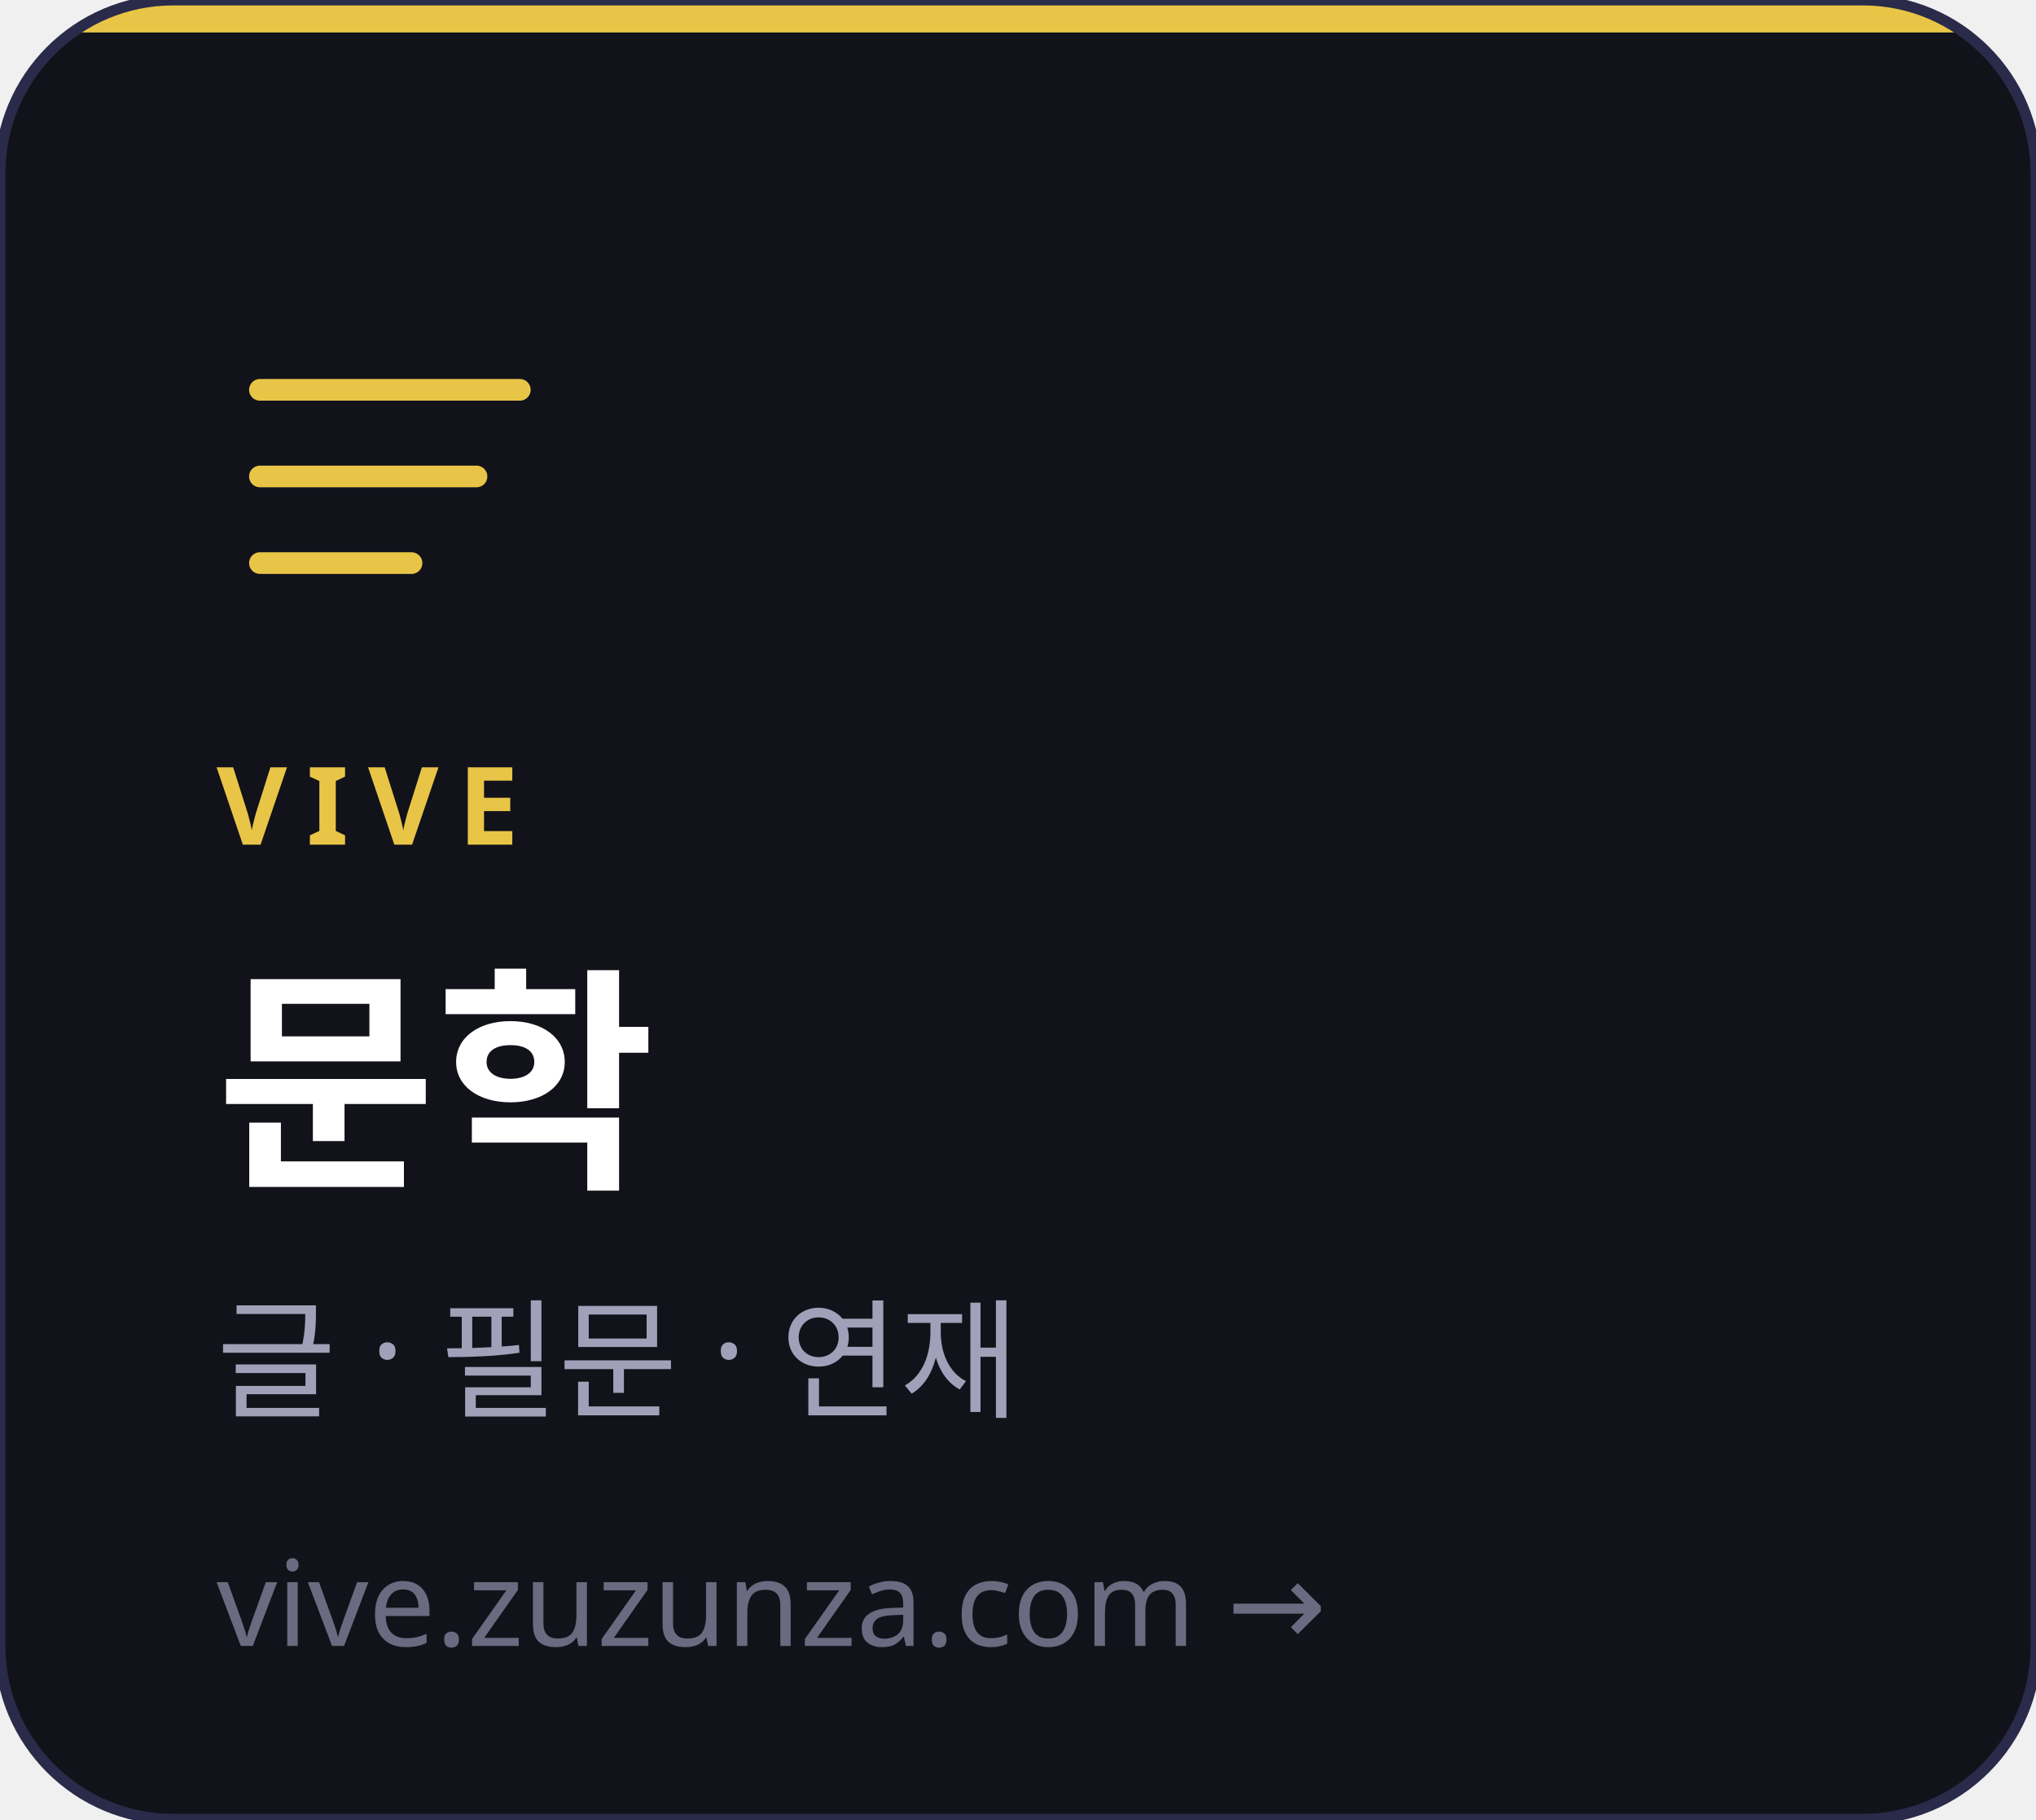
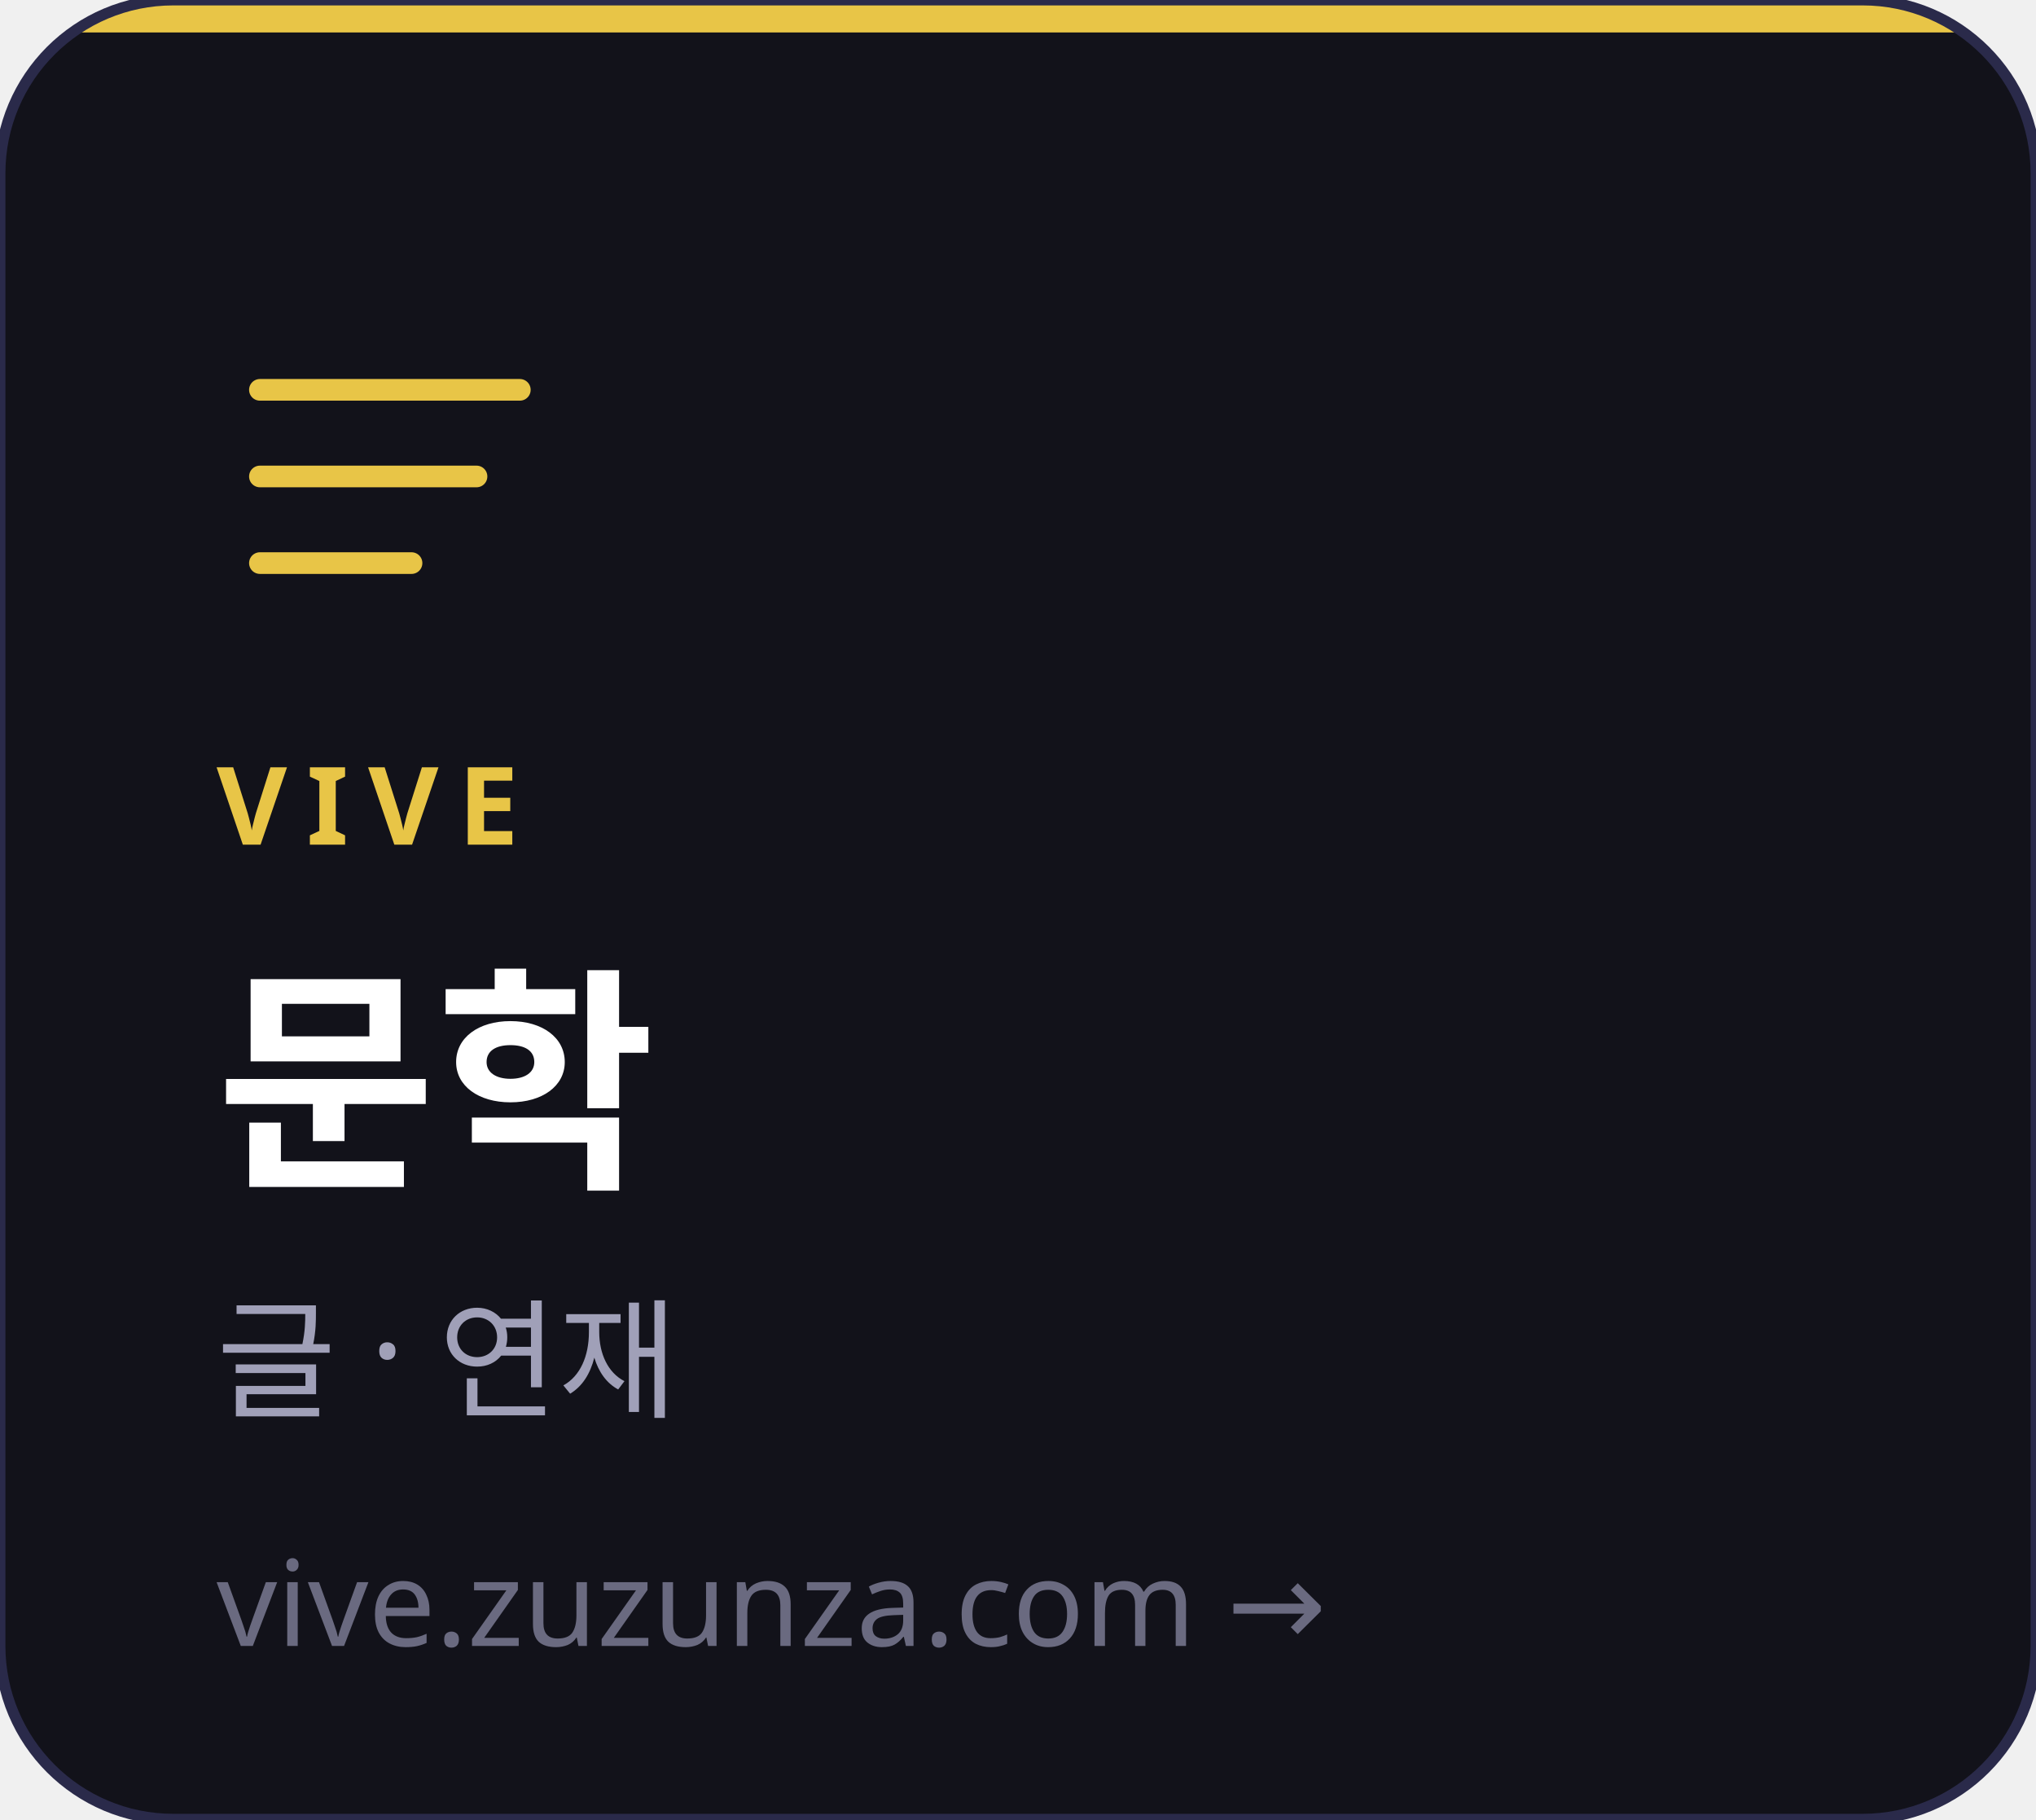
<svg xmlns="http://www.w3.org/2000/svg" viewBox="0 0 188 168" width="188" height="168" role="img" aria-label="VIVE — 문학">
  <defs>
    <clipPath id="card">
      <rect width="188" height="168" rx="16" />
    </clipPath>
  </defs>
  <g clip-path="url(#card)">
    <rect width="188" height="168" rx="16" fill="#12121A" />
    <rect width="188" height="3" fill="#E8C547" />
  </g>
  <rect width="188" height="168" rx="16" fill="none" stroke="#2A2A4A" />
  <g transform="translate(8, 8)">
    <line x1="16" y1="28" x2="40" y2="28" stroke="#E8C547" stroke-width="2" stroke-linecap="round" />
    <line x1="16" y1="36" x2="36" y2="36" stroke="#E8C547" stroke-width="2" stroke-linecap="round" />
    <line x1="16" y1="44" x2="30" y2="44" stroke="#E8C547" stroke-width="2" stroke-linecap="round" />
  </g>
  <text x="20" y="78" fill="#E8C547" font-size="10" font-weight="700" letter-spacing="0.18em" font-family="ui-sans-serif, system-ui, Apple SD Gothic Neo, Malgun Gothic, sans-serif">VIVE</text>
  <text x="20" y="108" fill="#FFFFFF" font-size="22" font-weight="700" font-family="ui-sans-serif, system-ui, Apple SD Gothic Neo, Malgun Gothic, sans-serif">문학</text>
-   <text x="20" y="130" fill="#A0A0B8" font-size="12" font-family="ui-sans-serif, system-ui, Apple SD Gothic Neo, Malgun Gothic, sans-serif">글 · 필문 · 연재</text>
+   <text x="20" y="130" fill="#A0A0B8" font-size="12" font-family="ui-sans-serif, system-ui, Apple SD Gothic Neo, Malgun Gothic, sans-serif">글 · 연재</text>
  <text x="20" y="152" fill="#6A6A80" font-size="11" font-family="ui-sans-serif, system-ui, Apple SD Gothic Neo, Malgun Gothic, sans-serif">vive.zuzunza.com  →</text>
</svg>
